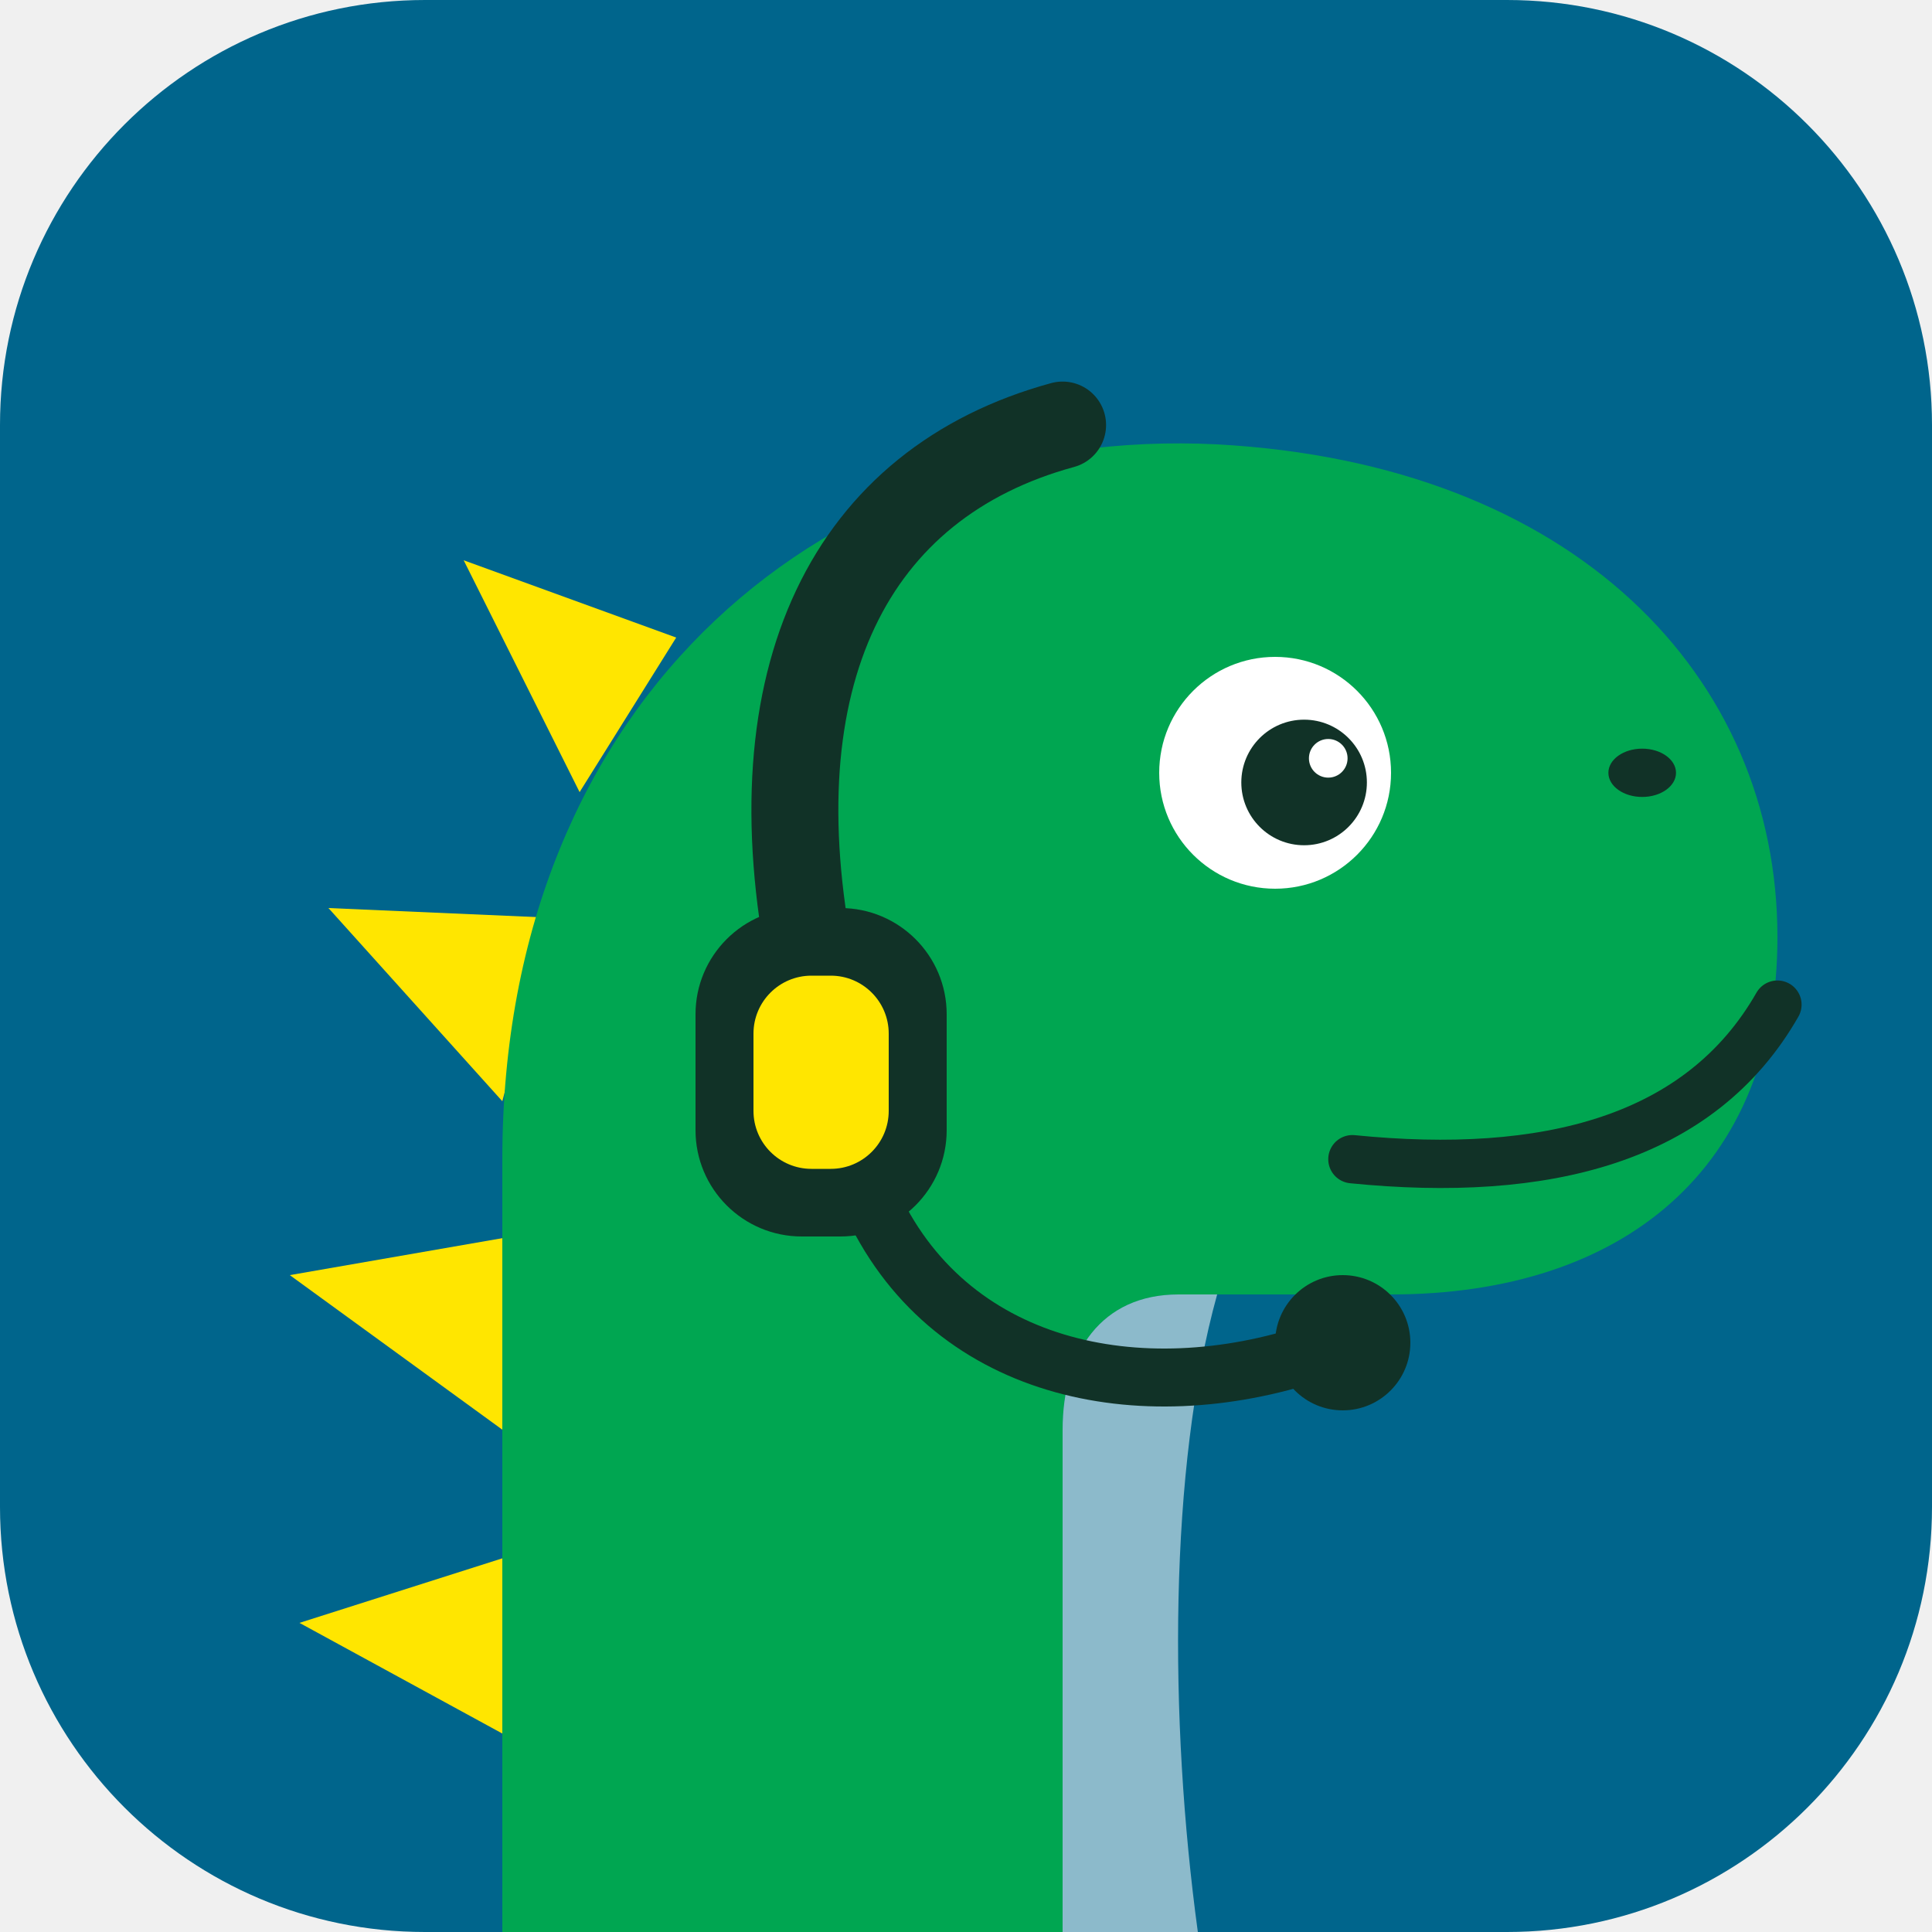
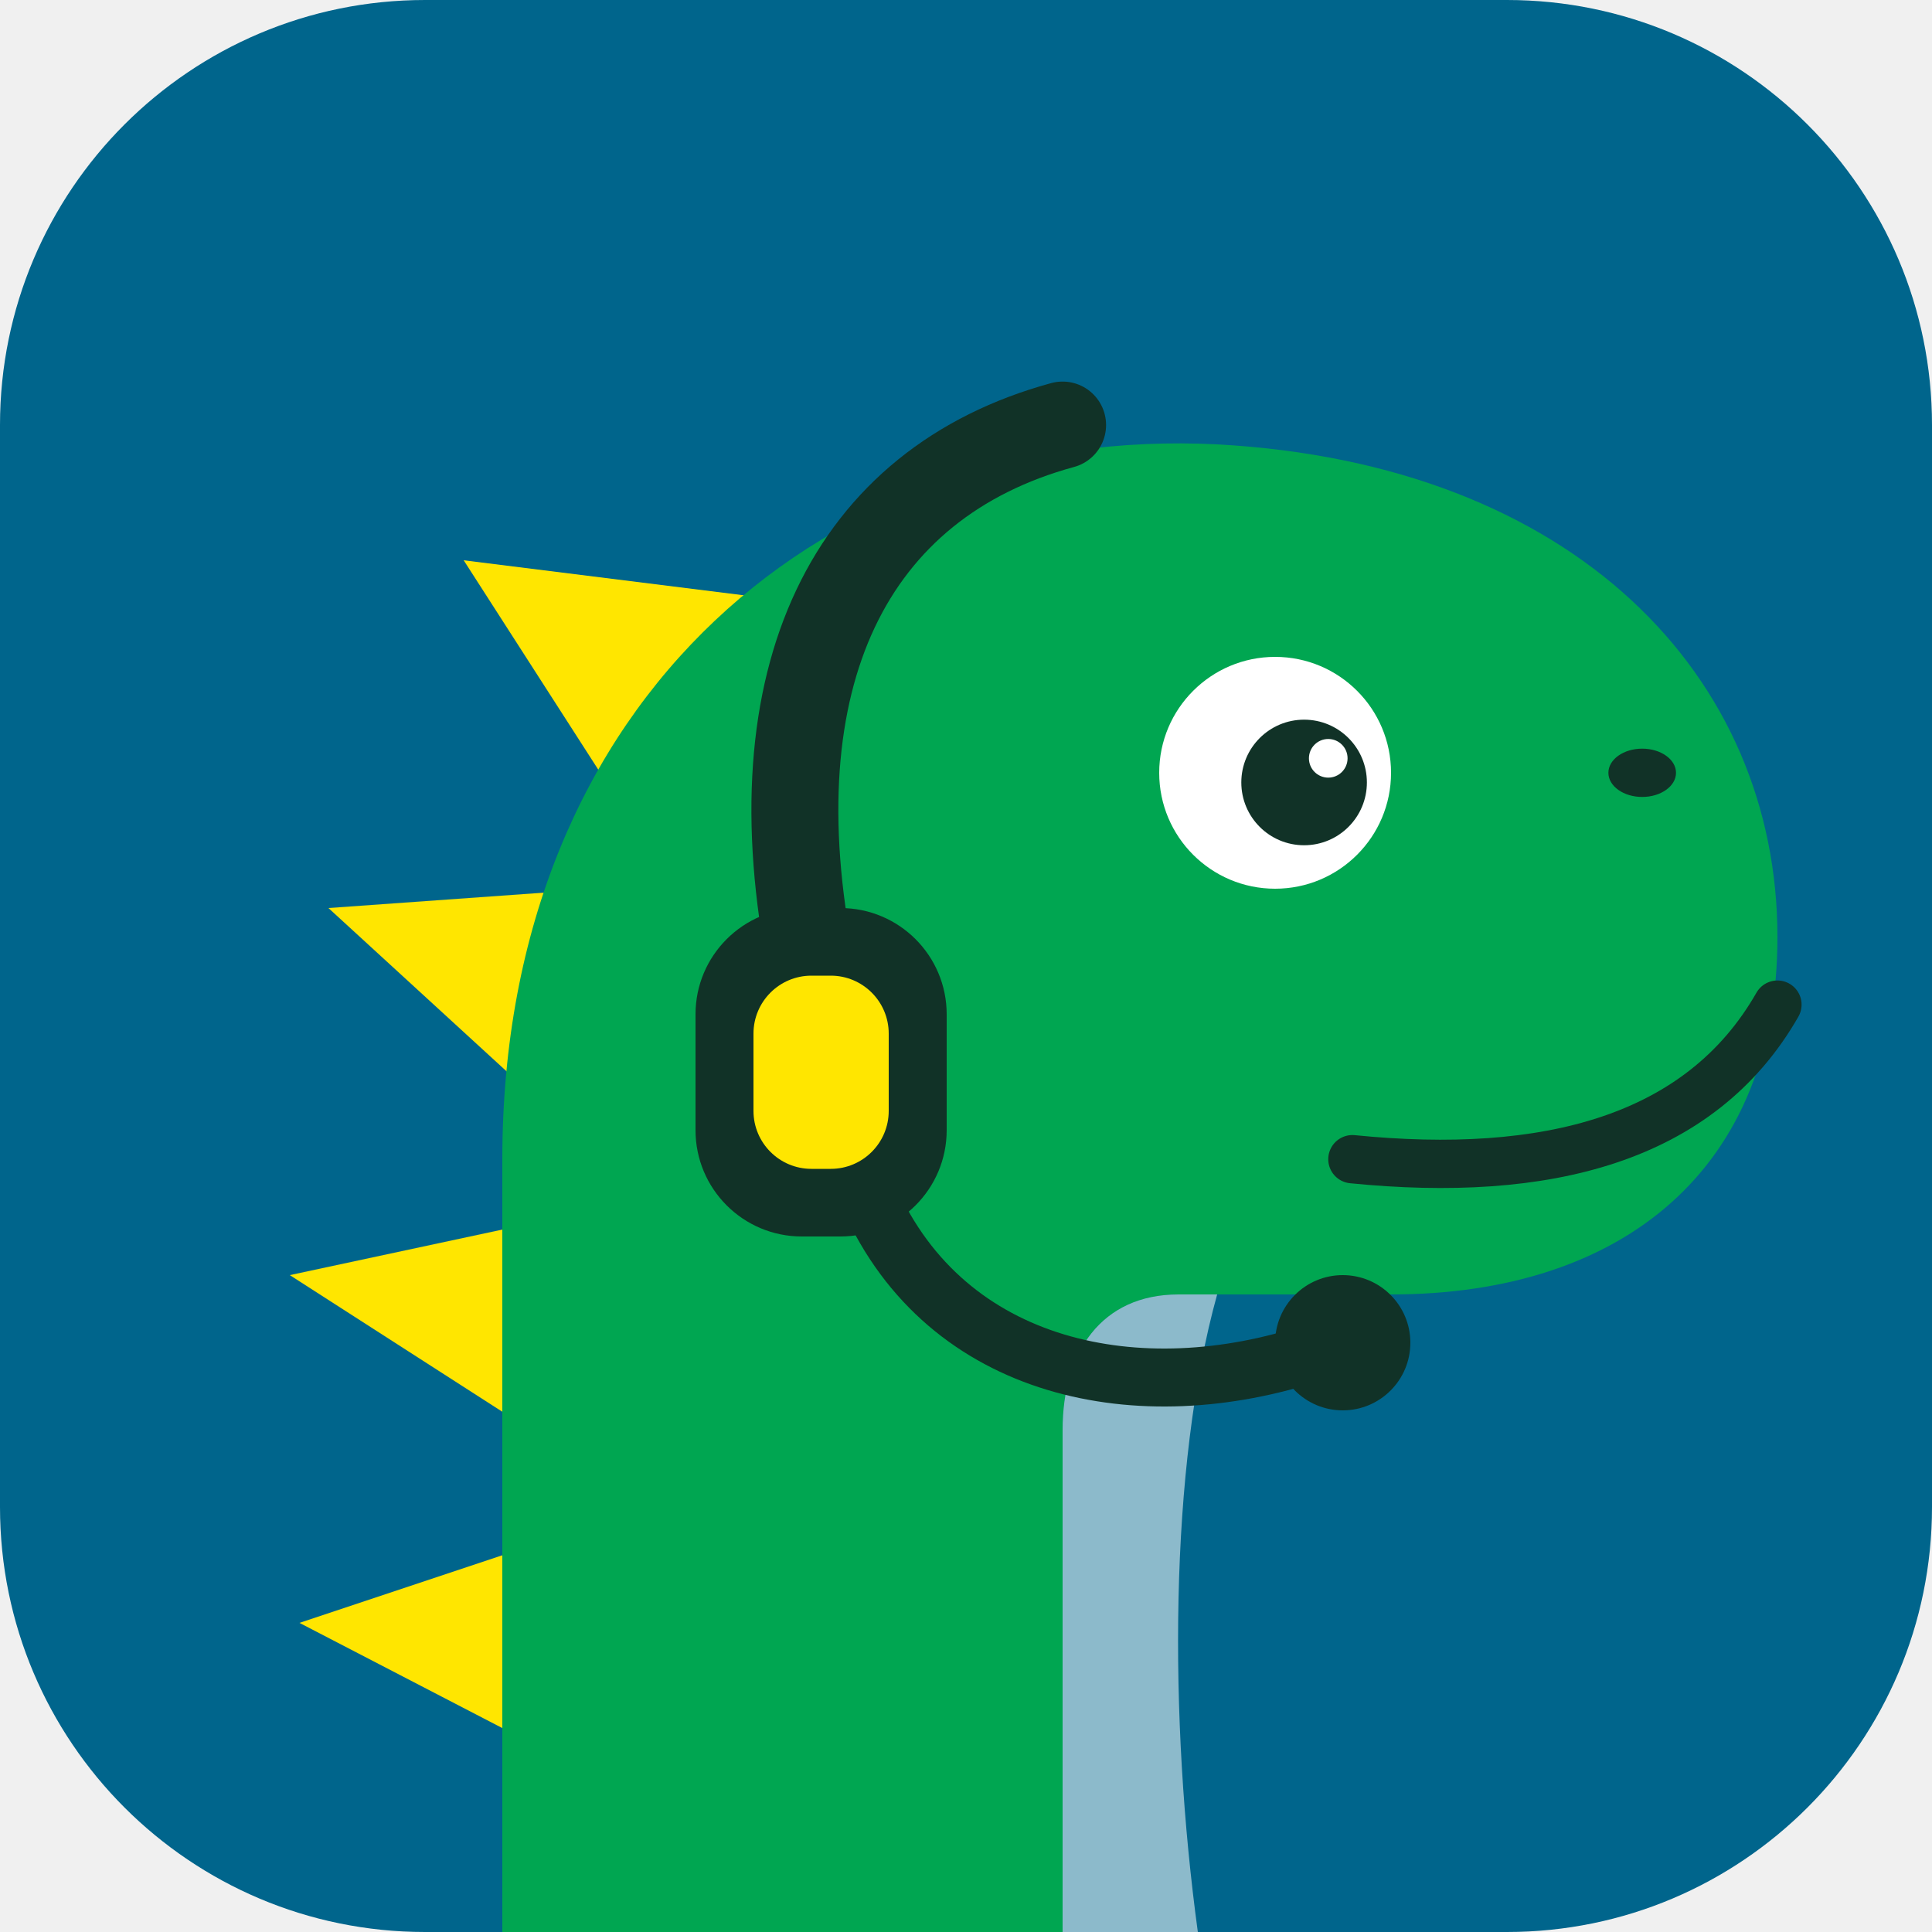
<svg xmlns="http://www.w3.org/2000/svg" viewBox="0 0 200 200">
  <rect width="200" height="200" rx="44" fill="#00658C" />
  <g fill="#FFE600">
-     <path d="M70 66 L48 58 L60 82 Z" />
-     <path d="M57 95 L34 94 L52 114 Z" />
-     <path d="M53 128 L30 132 L52 148 Z" />
-     <path d="M53 161 L31 168 L53 180 Z" />
+     <path d="M80 62 L48 58 L66 86 Z" />
+     <path d="M62 92 L34 94 L58 116 Z" />
+     <path d="M58 126 L30 132 L58 150 Z" />
+     <path d="M58 159 L31 168 L58 182 Z" />
  </g>
  <path d="M52 200 L52 120 C52 72 86 44 126 46 C163 48 184 70 184 97 C184 121 168 134 144 134 L122 134 C114 134 110 140 110 148 L110 200 Z" fill="#00A651" />
  <path d="M110 148 C110 140 114 134 122 134 L126 134 C121 152 121 178 124 200 L110 200 Z" fill="#FFFFFF" fill-opacity="0.55" />
  <path d="M184 104 C176 118 160 122 140 120" fill="none" stroke="#113227" stroke-width="5" stroke-linecap="round" />
  <ellipse cx="170" cy="80" rx="3.5" ry="2.5" fill="#113227" />
  <circle cx="132" cy="80" r="12" fill="#FFFFFF" />
  <circle cx="135" cy="81" r="6.5" fill="#113227" />
  <circle cx="137.5" cy="78.5" r="2" fill="#FFFFFF" />
  <path d="M84 100 C78 70 88 50 110 44" fill="none" stroke="#113227" stroke-width="9" stroke-linecap="round" />
  <rect x="72" y="94" width="26" height="34" rx="11" fill="#113227" />
  <rect x="78" y="101" width="14" height="20" rx="6" fill="#FFE600" />
  <path d="M90 124 C98 142 118 146 136 140" fill="none" stroke="#113227" stroke-width="6" stroke-linecap="round" />
  <circle cx="139" cy="139" r="7" fill="#113227" />
</svg>
